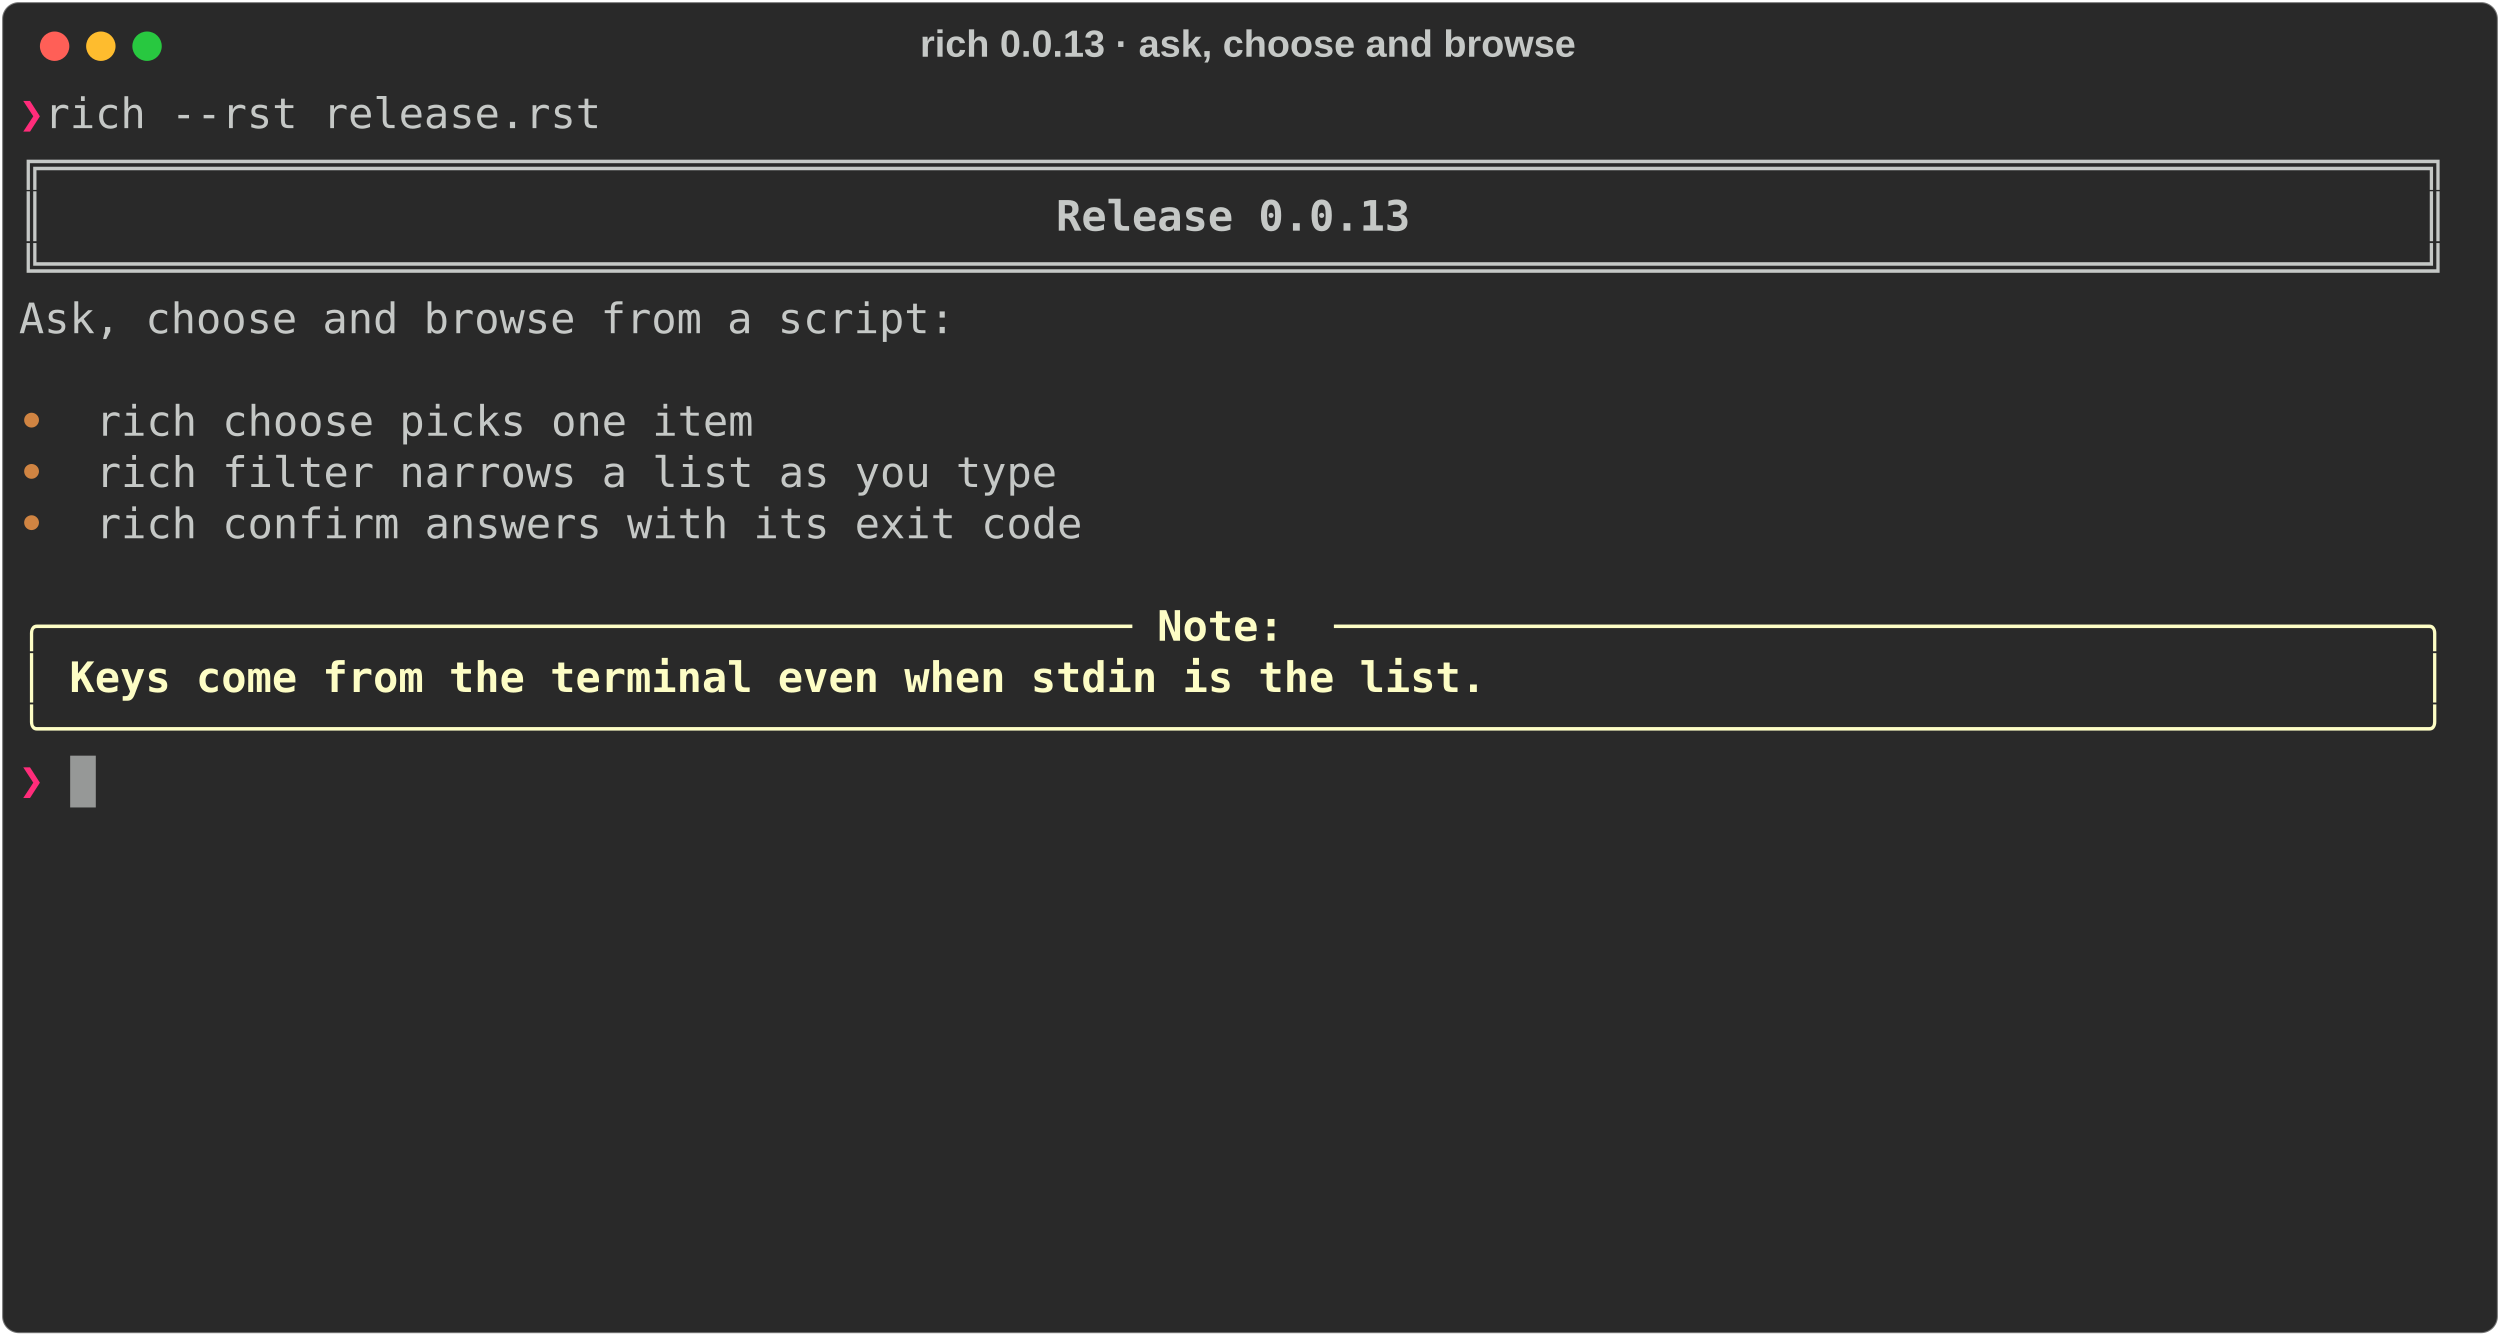
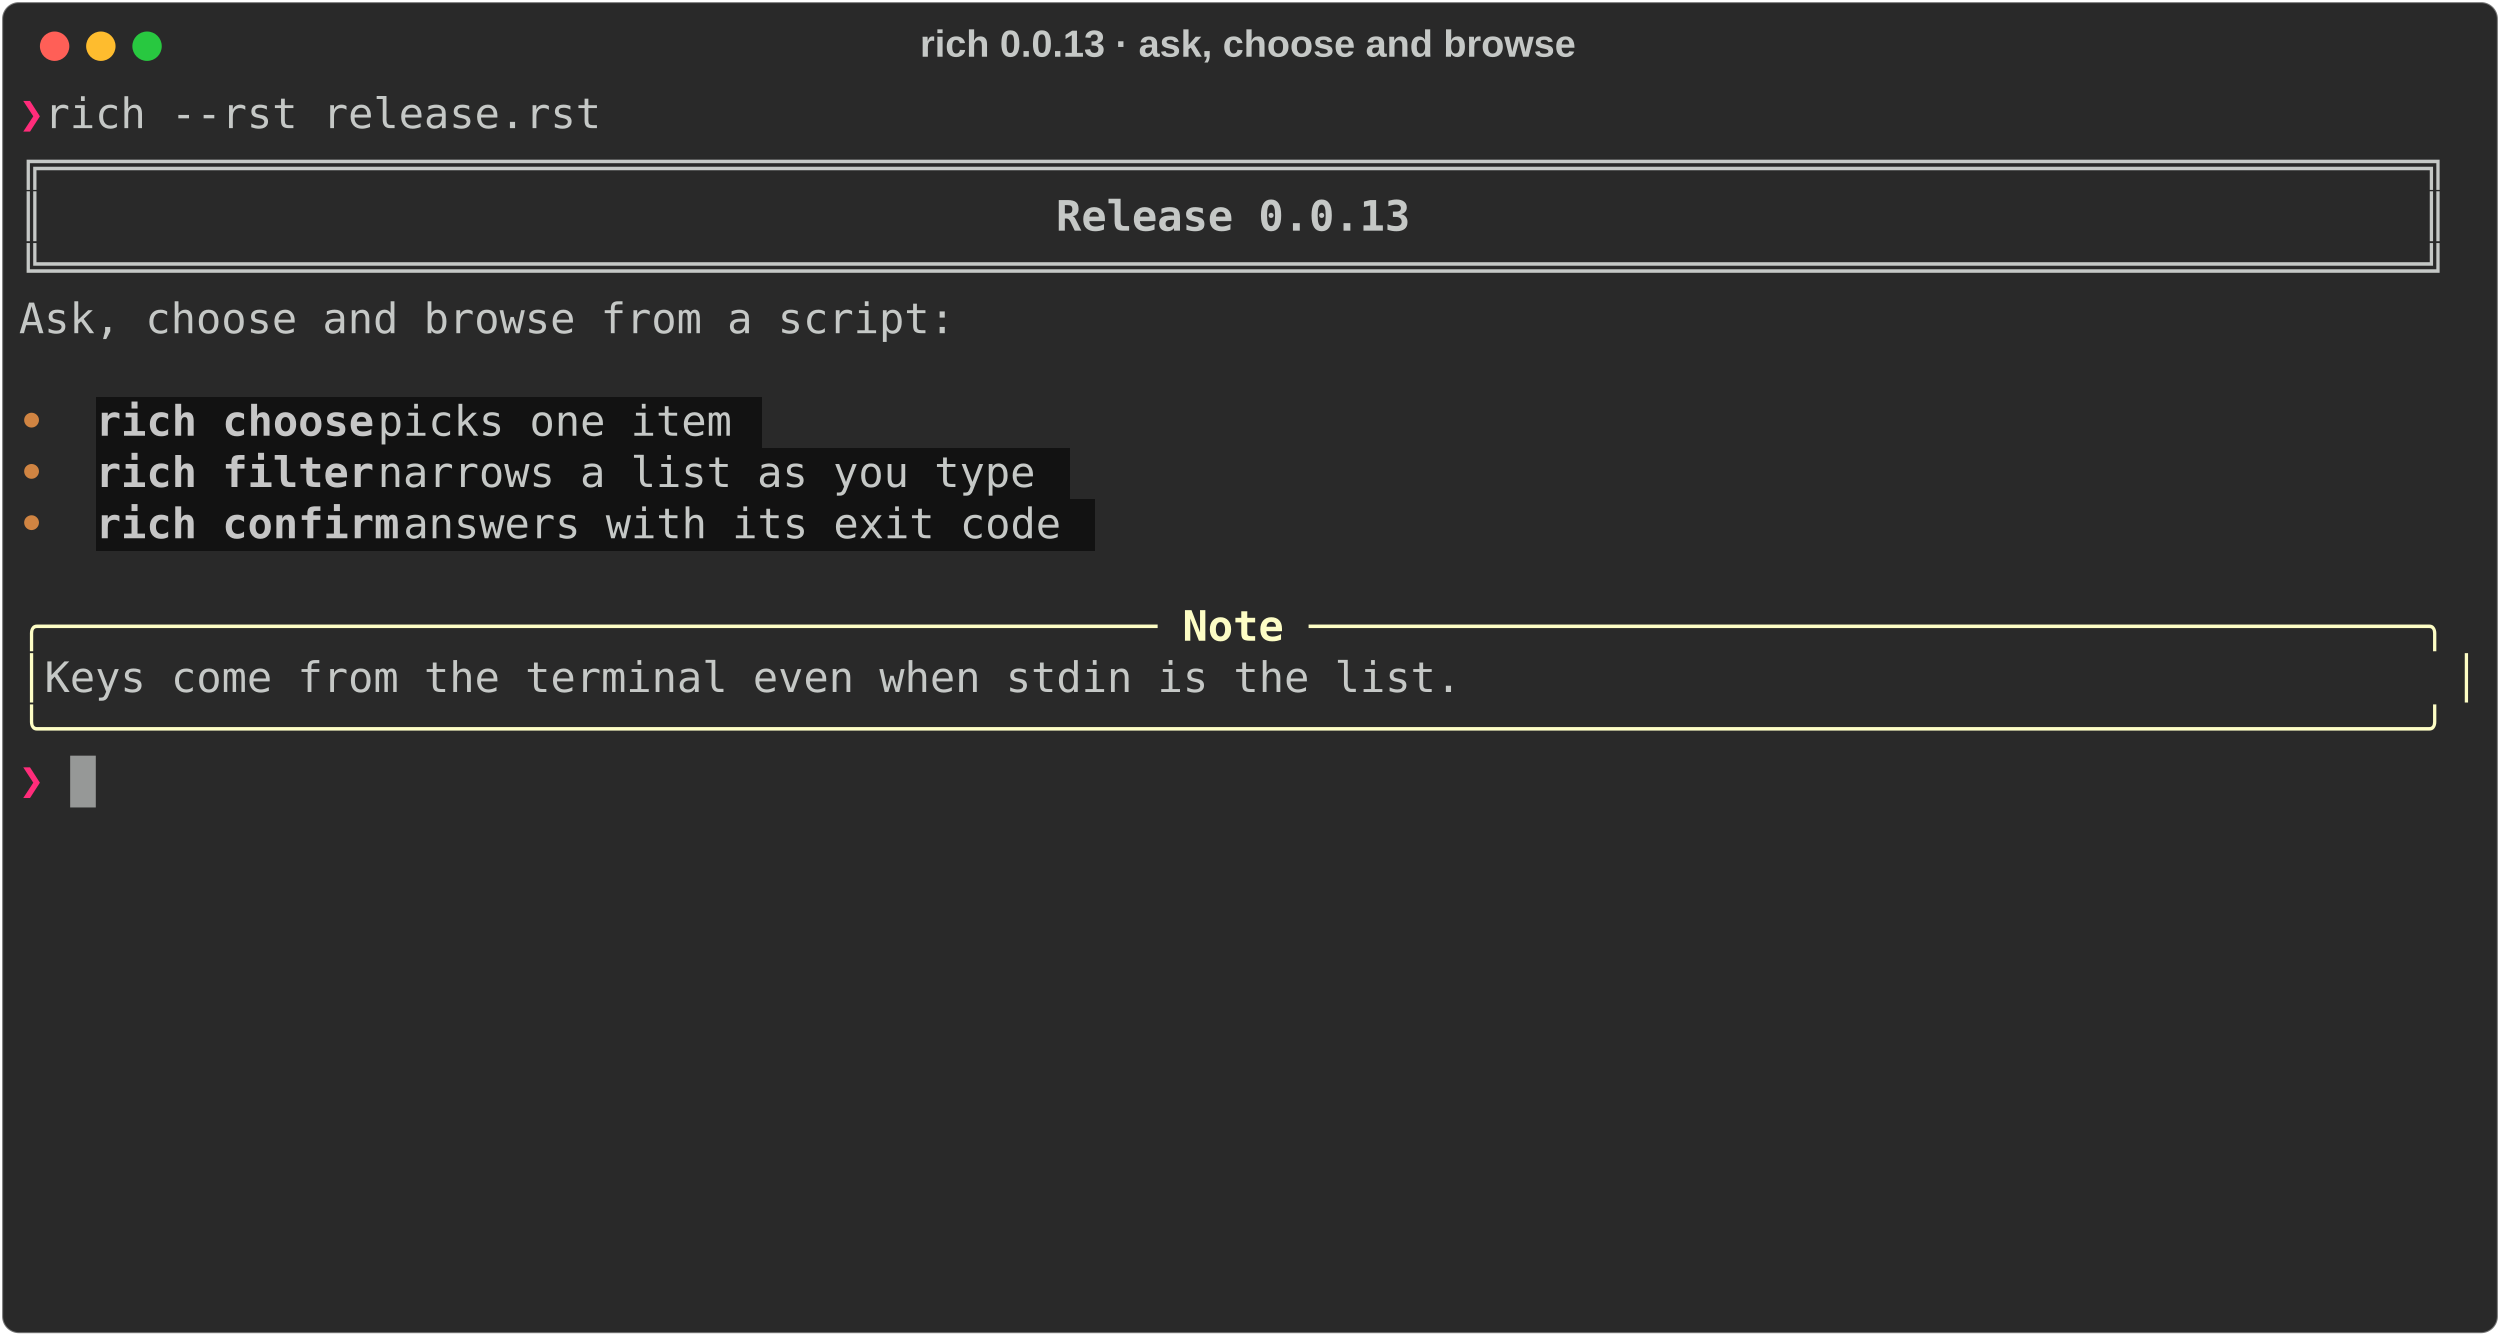
<svg xmlns="http://www.w3.org/2000/svg" class="rich-terminal" viewBox="0 0 1190 635.6">
  <style>

    @font-face {
        font-family: "Fira Code";
        src: local("FiraCode-Regular"),
                url("https://cdnjs.cloudflare.com/ajax/libs/firacode/6.2.0/woff2/FiraCode-Regular.woff2") format("woff2"),
                url("https://cdnjs.cloudflare.com/ajax/libs/firacode/6.2.0/woff/FiraCode-Regular.woff") format("woff");
        font-style: normal;
        font-weight: 400;
    }
    @font-face {
        font-family: "Fira Code";
        src: local("FiraCode-Bold"),
                url("https://cdnjs.cloudflare.com/ajax/libs/firacode/6.2.0/woff2/FiraCode-Bold.woff2") format("woff2"),
                url("https://cdnjs.cloudflare.com/ajax/libs/firacode/6.2.0/woff/FiraCode-Bold.woff") format("woff");
        font-style: bold;
        font-weight: 700;
    }

    .rich-record-matrix {
        font-family: Fira Code, monospace;
        font-size: 20px;
        line-height: 24.4px;
        font-variant-east-asian: full-width;
    }

    .rich-record-title {
        font-size: 18px;
        font-weight: bold;
        font-family: arial;
    }

    .rich-record-r1 { fill: #ff2c7a;font-weight: bold }
.rich-record-r2 { fill: #c5c8c6 }
.rich-record-r3 { fill: #c5c8c6;font-weight: bold }
.rich-record-r4 { fill: #d08442;font-weight: bold }
- .rich-record-r5 { fill: #fdfdc5;font-weight: bold }
+ .rich-record-r5 { fill: #c6c6c6;font-weight: bold }
+ .rich-record-r6 { fill: #fdfdc5;font-weight: bold }
    </style>
  <defs>
    <clipPath id="rich-record-clip-terminal">
      <rect x="0" y="0" width="1170.2" height="584.6" />
    </clipPath>
    <clipPath id="rich-record-line-0">
      <rect x="0" y="1.5" width="1171.2" height="24.65" />
    </clipPath>
    <clipPath id="rich-record-line-1">
      <rect x="0" y="25.9" width="1171.2" height="24.65" />
    </clipPath>
    <clipPath id="rich-record-line-2">
      <rect x="0" y="50.3" width="1171.2" height="24.65" />
    </clipPath>
    <clipPath id="rich-record-line-3">
      <rect x="0" y="74.7" width="1171.2" height="24.65" />
    </clipPath>
    <clipPath id="rich-record-line-4">
      <rect x="0" y="99.1" width="1171.2" height="24.65" />
    </clipPath>
    <clipPath id="rich-record-line-5">
      <rect x="0" y="123.5" width="1171.2" height="24.65" />
    </clipPath>
    <clipPath id="rich-record-line-6">
      <rect x="0" y="147.9" width="1171.2" height="24.65" />
    </clipPath>
    <clipPath id="rich-record-line-7">
      <rect x="0" y="172.3" width="1171.2" height="24.65" />
    </clipPath>
    <clipPath id="rich-record-line-8">
      <rect x="0" y="196.7" width="1171.2" height="24.65" />
    </clipPath>
    <clipPath id="rich-record-line-9">
      <rect x="0" y="221.1" width="1171.2" height="24.65" />
    </clipPath>
    <clipPath id="rich-record-line-10">
      <rect x="0" y="245.5" width="1171.2" height="24.65" />
    </clipPath>
    <clipPath id="rich-record-line-11">
      <rect x="0" y="269.9" width="1171.2" height="24.65" />
    </clipPath>
    <clipPath id="rich-record-line-12">
      <rect x="0" y="294.3" width="1171.2" height="24.65" />
    </clipPath>
    <clipPath id="rich-record-line-13">
      <rect x="0" y="318.7" width="1171.2" height="24.65" />
    </clipPath>
    <clipPath id="rich-record-line-14">
      <rect x="0" y="343.1" width="1171.2" height="24.65" />
    </clipPath>
    <clipPath id="rich-record-line-15">
      <rect x="0" y="367.5" width="1171.2" height="24.65" />
    </clipPath>
    <clipPath id="rich-record-line-16">
      <rect x="0" y="391.9" width="1171.2" height="24.65" />
    </clipPath>
    <clipPath id="rich-record-line-17">
      <rect x="0" y="416.3" width="1171.2" height="24.65" />
    </clipPath>
    <clipPath id="rich-record-line-18">
      <rect x="0" y="440.7" width="1171.2" height="24.65" />
    </clipPath>
    <clipPath id="rich-record-line-19">
      <rect x="0" y="465.1" width="1171.2" height="24.65" />
    </clipPath>
    <clipPath id="rich-record-line-20">
      <rect x="0" y="489.5" width="1171.2" height="24.65" />
    </clipPath>
    <clipPath id="rich-record-line-21">
      <rect x="0" y="513.9" width="1171.2" height="24.65" />
    </clipPath>
    <clipPath id="rich-record-line-22">
      <rect x="0" y="538.3" width="1171.2" height="24.65" />
    </clipPath>
  </defs>
  <rect fill="#292929" stroke="rgba(255,255,255,0.35)" stroke-width="1" x="1" y="1" width="1188" height="633.6" rx="8" />
  <text class="rich-record-title" fill="#c5c8c6" text-anchor="middle" x="594" y="27">rich 0.0.13 · ask, choose and browse</text>
  <g transform="translate(26,22)">
    <circle cx="0" cy="0" r="7" fill="#ff5f57" />
    <circle cx="22" cy="0" r="7" fill="#febc2e" />
    <circle cx="44" cy="0" r="7" fill="#28c840" />
  </g>
  <g transform="translate(9, 41)" clip-path="url(#rich-record-clip-terminal)">
+     <rect fill="#121212" x="36.6" y="147.9" width="134.2" height="24.65" shape-rendering="crispEdges" />
+     <rect fill="#121212" x="170.8" y="147.9" width="183" height="24.65" shape-rendering="crispEdges" />
+     <rect fill="#121212" x="36.6" y="172.3" width="134.2" height="24.65" shape-rendering="crispEdges" />
+     <rect fill="#121212" x="170.8" y="172.3" width="329.4" height="24.65" shape-rendering="crispEdges" />
+     <rect fill="#121212" x="36.6" y="196.7" width="146.4" height="24.65" shape-rendering="crispEdges" />
+     <rect fill="#121212" x="183" y="196.7" width="329.4" height="24.65" shape-rendering="crispEdges" />
    <g class="rich-record-matrix">
      <text class="rich-record-r1" x="0" y="20" textLength="12.2" clip-path="url(#rich-record-line-0)">❯</text>
      <text class="rich-record-r2" x="12.2" y="20" textLength="1159" clip-path="url(#rich-record-line-0)"> rich --rst release.rst                                                                        </text>
      <text class="rich-record-r2" x="1171.2" y="20" textLength="12.2" clip-path="url(#rich-record-line-0)">
</text>
      <text class="rich-record-r3" x="0" y="44.4" textLength="1171.2" clip-path="url(#rich-record-line-1)">╔══════════════════════════════════════════════════════════════════════════════════════════════╗</text>
      <text class="rich-record-r2" x="1171.2" y="44.4" textLength="12.2" clip-path="url(#rich-record-line-1)">
</text>
      <text class="rich-record-r3" x="0" y="68.8" textLength="1171.2" clip-path="url(#rich-record-line-2)">║                                        Release 0.0.13                                        ║</text>
      <text class="rich-record-r2" x="1171.2" y="68.8" textLength="12.2" clip-path="url(#rich-record-line-2)">
</text>
      <text class="rich-record-r3" x="0" y="93.2" textLength="1171.2" clip-path="url(#rich-record-line-3)">╚══════════════════════════════════════════════════════════════════════════════════════════════╝</text>
      <text class="rich-record-r2" x="1171.2" y="93.2" textLength="12.2" clip-path="url(#rich-record-line-3)">
</text>
      <text class="rich-record-r2" x="0" y="117.6" textLength="1171.2" clip-path="url(#rich-record-line-4)">Ask, choose and browse from a script:                                                           </text>
      <text class="rich-record-r2" x="1171.2" y="117.6" textLength="12.2" clip-path="url(#rich-record-line-4)">
</text>
      <text class="rich-record-r2" x="1171.2" y="142" textLength="12.2" clip-path="url(#rich-record-line-5)">
</text>
      <text class="rich-record-r4" x="0" y="166.4" textLength="36.6" clip-path="url(#rich-record-line-6)"> • </text>
-       <text class="rich-record-r2" x="36.6" y="166.4" textLength="1134.6" clip-path="url(#rich-record-line-6)">rich choose picks one item                                                                   </text>
+       <text class="rich-record-r5" x="36.6" y="166.4" textLength="134.2" clip-path="url(#rich-record-line-6)">rich choose</text>
+       <text class="rich-record-r2" x="170.8" y="166.4" textLength="183" clip-path="url(#rich-record-line-6)"> picks one item</text>
      <text class="rich-record-r2" x="1171.2" y="166.4" textLength="12.2" clip-path="url(#rich-record-line-6)">
</text>
      <text class="rich-record-r4" x="0" y="190.8" textLength="36.6" clip-path="url(#rich-record-line-7)"> • </text>
-       <text class="rich-record-r2" x="36.6" y="190.8" textLength="1134.6" clip-path="url(#rich-record-line-7)">rich filter narrows a list as you type                                                       </text>
+       <text class="rich-record-r5" x="36.6" y="190.8" textLength="134.2" clip-path="url(#rich-record-line-7)">rich filter</text>
+       <text class="rich-record-r2" x="170.8" y="190.8" textLength="329.4" clip-path="url(#rich-record-line-7)"> narrows a list as you type</text>
      <text class="rich-record-r2" x="1171.2" y="190.8" textLength="12.2" clip-path="url(#rich-record-line-7)">
</text>
      <text class="rich-record-r4" x="0" y="215.2" textLength="36.6" clip-path="url(#rich-record-line-8)"> • </text>
-       <text class="rich-record-r2" x="36.6" y="215.2" textLength="1134.6" clip-path="url(#rich-record-line-8)">rich confirm answers with its exit code                                                      </text>
+       <text class="rich-record-r5" x="36.6" y="215.2" textLength="146.4" clip-path="url(#rich-record-line-8)">rich confirm</text>
+       <text class="rich-record-r2" x="183" y="215.2" textLength="329.4" clip-path="url(#rich-record-line-8)"> answers with its exit code</text>
      <text class="rich-record-r2" x="1171.2" y="215.2" textLength="12.2" clip-path="url(#rich-record-line-8)">
</text>
      <text class="rich-record-r2" x="1171.2" y="239.6" textLength="12.2" clip-path="url(#rich-record-line-9)">
</text>
-       <text class="rich-record-r5" x="0" y="264" textLength="1171.2" clip-path="url(#rich-record-line-10)">╭─────────────────────────────────────────── Note:  ───────────────────────────────────────────╮</text>
+       <text class="rich-record-r6" x="0" y="264" textLength="1171.2" clip-path="url(#rich-record-line-10)">╭──────────────────────────────────────────── Note ────────────────────────────────────────────╮</text>
      <text class="rich-record-r2" x="1171.2" y="264" textLength="12.2" clip-path="url(#rich-record-line-10)">
</text>
-       <text class="rich-record-r5" x="0" y="288.4" textLength="1171.2" clip-path="url(#rich-record-line-11)">│ Keys come from the terminal even when stdin is the list.                                     │</text>
+       <text class="rich-record-r6" x="0" y="288.4" textLength="12.2" clip-path="url(#rich-record-line-11)">│</text>
+       <text class="rich-record-r2" x="12.2" y="288.4" textLength="1146.8" clip-path="url(#rich-record-line-11)"> Keys come from the terminal even when stdin is the list.                                     </text>
+       <text class="rich-record-r6" x="1159" y="288.4" textLength="12.2" clip-path="url(#rich-record-line-11)">│</text>
      <text class="rich-record-r2" x="1171.2" y="288.4" textLength="12.2" clip-path="url(#rich-record-line-11)">
</text>
-       <text class="rich-record-r5" x="0" y="312.8" textLength="1171.2" clip-path="url(#rich-record-line-12)">╰──────────────────────────────────────────────────────────────────────────────────────────────╯</text>
+       <text class="rich-record-r6" x="0" y="312.8" textLength="1171.2" clip-path="url(#rich-record-line-12)">╰──────────────────────────────────────────────────────────────────────────────────────────────╯</text>
      <text class="rich-record-r2" x="1171.2" y="312.8" textLength="12.2" clip-path="url(#rich-record-line-12)">
</text>
      <text class="rich-record-r1" x="0" y="337.2" textLength="12.2" clip-path="url(#rich-record-line-13)">❯</text>
      <text class="rich-record-r2" x="1171.2" y="337.2" textLength="12.2" clip-path="url(#rich-record-line-13)">
</text>
      <text class="rich-record-r2" x="1171.2" y="361.6" textLength="12.2" clip-path="url(#rich-record-line-14)">
</text>
      <text class="rich-record-r2" x="1171.2" y="386" textLength="12.2" clip-path="url(#rich-record-line-15)">
</text>
      <text class="rich-record-r2" x="1171.2" y="410.4" textLength="12.2" clip-path="url(#rich-record-line-16)">
</text>
      <text class="rich-record-r2" x="1171.2" y="434.8" textLength="12.2" clip-path="url(#rich-record-line-17)">
</text>
      <text class="rich-record-r2" x="1171.2" y="459.2" textLength="12.2" clip-path="url(#rich-record-line-18)">
</text>
      <text class="rich-record-r2" x="1171.2" y="483.6" textLength="12.2" clip-path="url(#rich-record-line-19)">
</text>
      <text class="rich-record-r2" x="1171.2" y="508" textLength="12.2" clip-path="url(#rich-record-line-20)">
</text>
      <text class="rich-record-r2" x="1171.2" y="532.4" textLength="12.2" clip-path="url(#rich-record-line-21)">
</text>
      <text class="rich-record-r2" x="1171.2" y="556.8" textLength="12.2" clip-path="url(#rich-record-line-22)">
</text>
      <rect x="24.4" y="318.7" width="12.2" height="24.65" fill="#c5c8c6" opacity="0.7" />
    </g>
  </g>
</svg>
